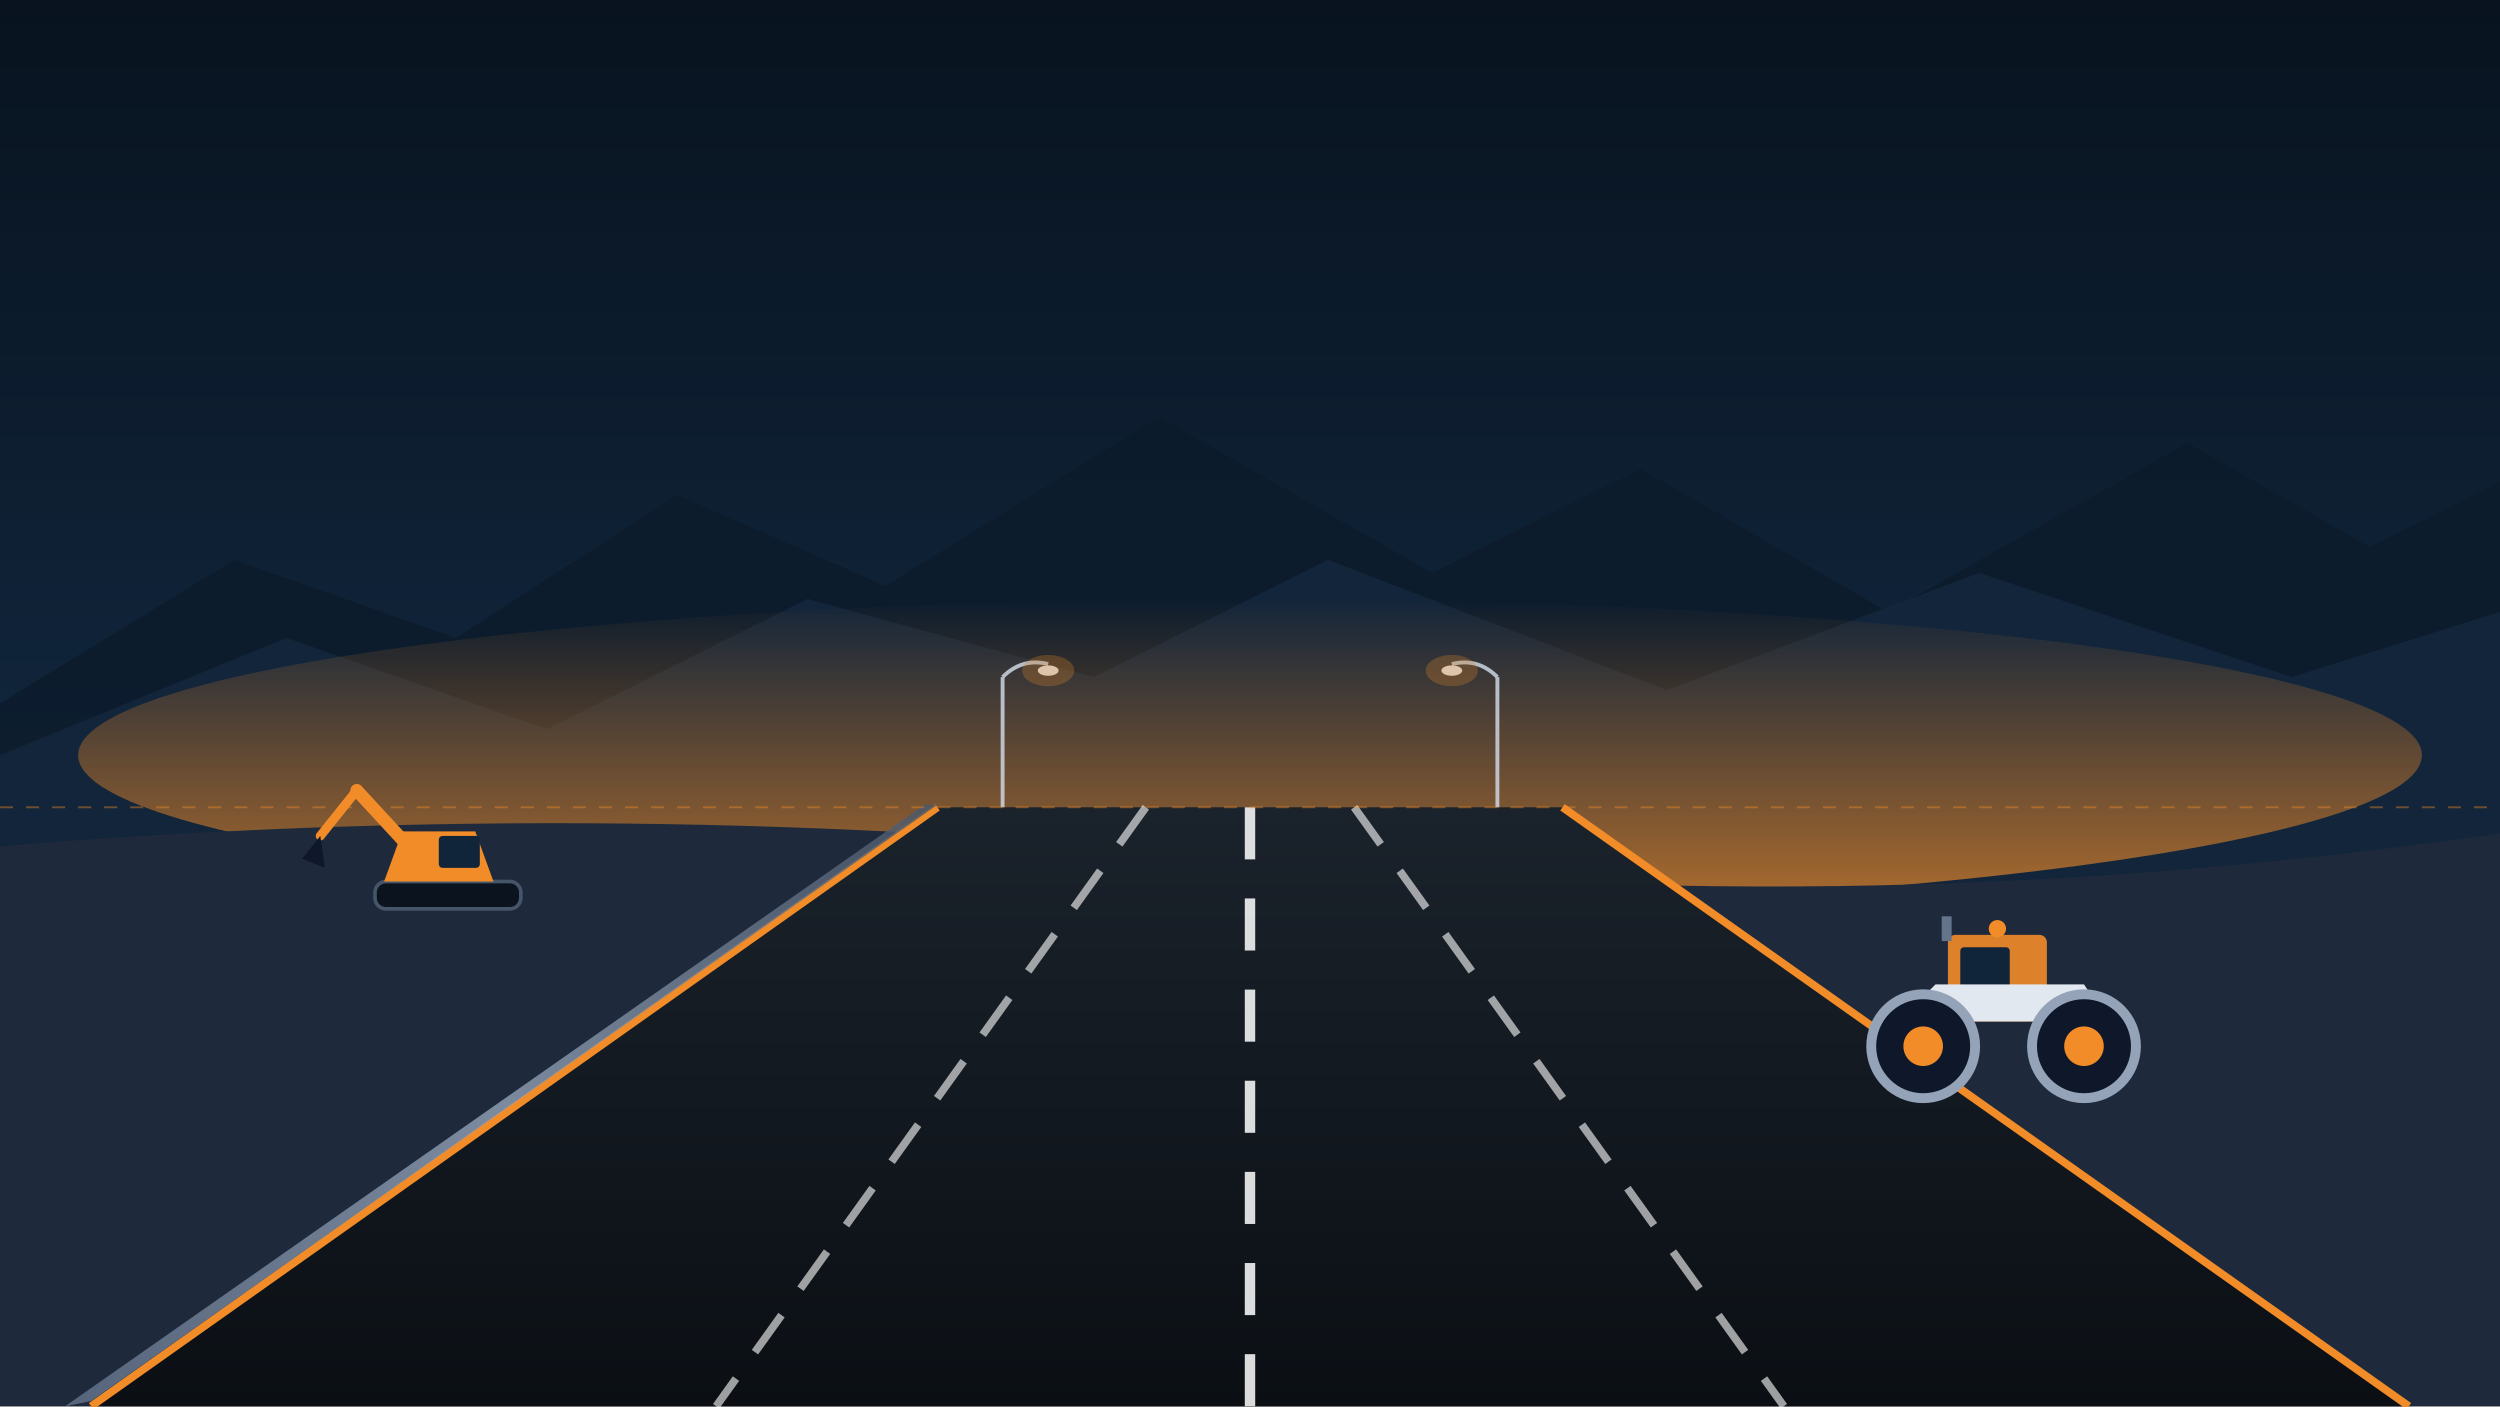
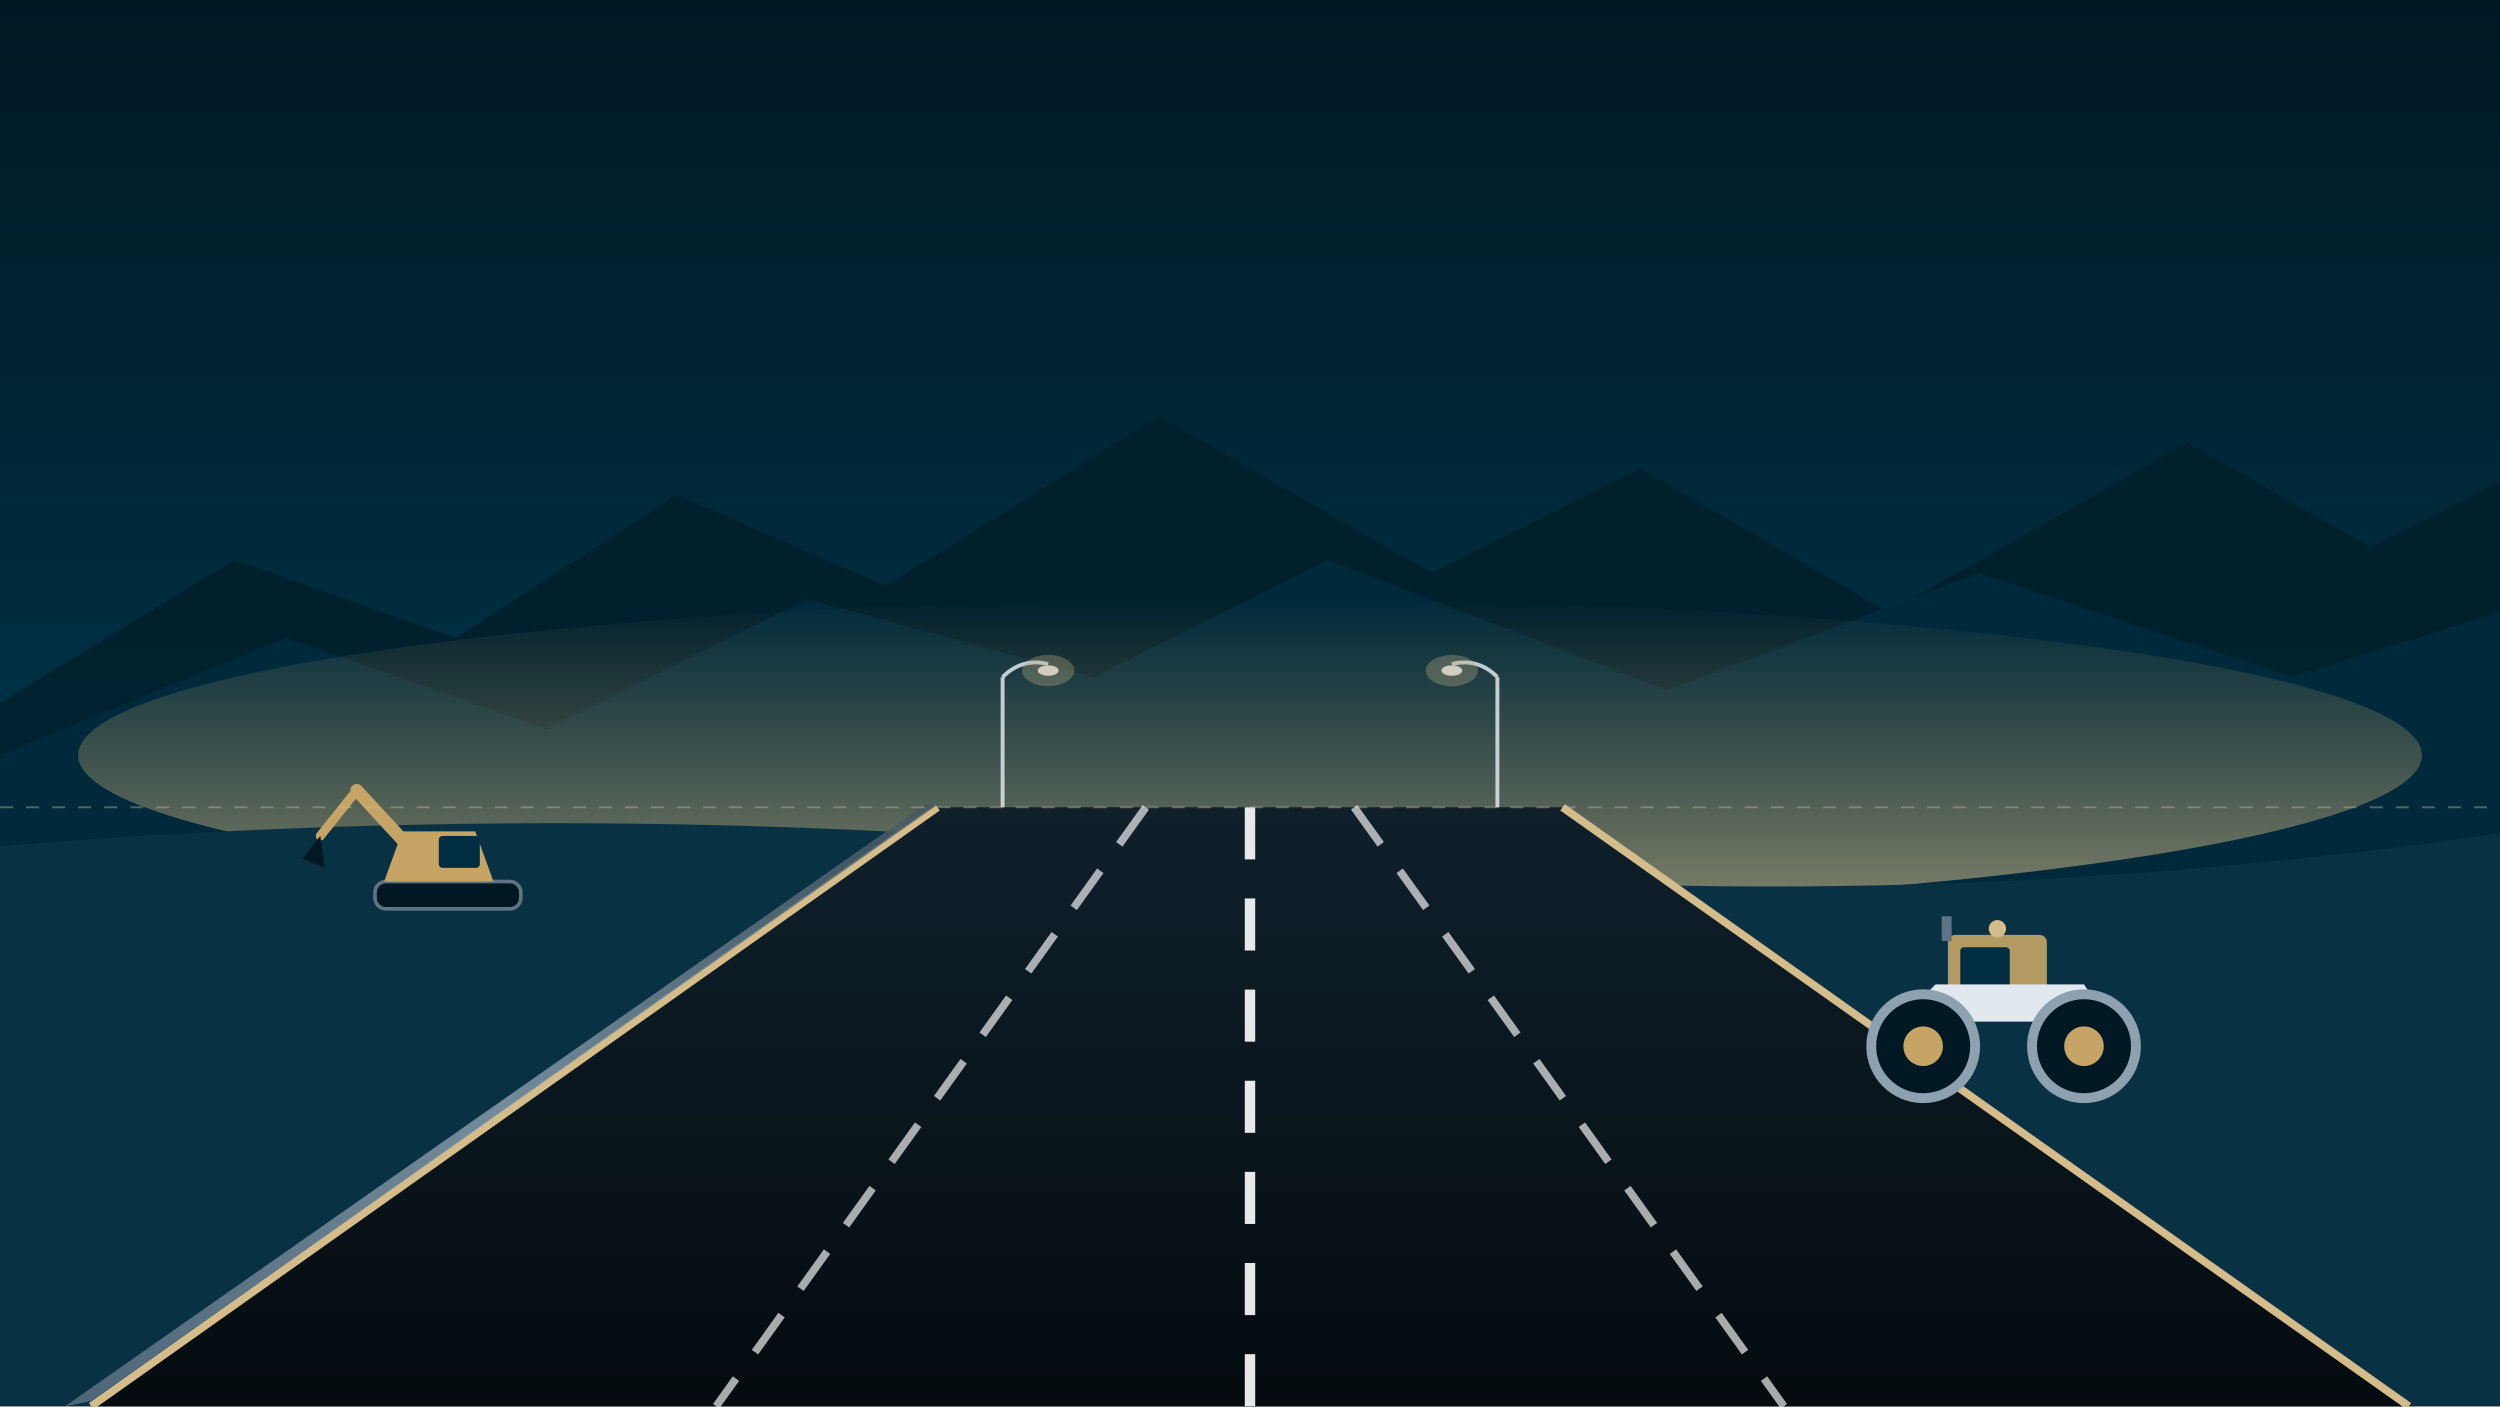
<svg xmlns="http://www.w3.org/2000/svg" viewBox="0 0 1920 1080" width="100%" height="100%">
  <defs>
    <linearGradient id="skyGrad" x1="0%" y1="0%" x2="0%" y2="100%">
-       <stop offset="0%" stop-color="#08131F" />
-       <stop offset="50%" stop-color="#10243A" />
-       <stop offset="85%" stop-color="#1B3B5C" />
-       <stop offset="100%" stop-color="#3A2818" />
+       <stop offset="0%" stop-color="#001824" />
+       <stop offset="45%" stop-color="#002D3F" />
+       <stop offset="80%" stop-color="#004763" />
+       <stop offset="100%" stop-color="#3A3425" />
    </linearGradient>
-     <linearGradient id="orangeGlow" x1="0%" y1="100%" x2="0%" y2="0%">
-       <stop offset="0%" stop-color="#F28C28" stop-opacity="0.7" />
-       <stop offset="100%" stop-color="#F28C28" stop-opacity="0" />
+     <linearGradient id="goldGlow" x1="0%" y1="100%" x2="0%" y2="0%">
+       <stop offset="0%" stop-color="#D4BC8B" stop-opacity="0.6" />
+       <stop offset="100%" stop-color="#C5A465" stop-opacity="0" />
    </linearGradient>
    <linearGradient id="roadGrad" x1="50%" y1="0%" x2="50%" y2="100%">
-       <stop offset="0%" stop-color="#1A222B" />
-       <stop offset="100%" stop-color="#0B0F14" />
+       <stop offset="0%" stop-color="#0F202B" />
+       <stop offset="100%" stop-color="#050B0F" />
    </linearGradient>
    <linearGradient id="concreteBarrier" x1="0%" y1="0%" x2="100%" y2="0%">
-       <stop offset="0%" stop-color="#64748B" />
-       <stop offset="50%" stop-color="#94A3B8" />
-       <stop offset="100%" stop-color="#475569" />
+       <stop offset="0%" stop-color="#5E7383" />
+       <stop offset="50%" stop-color="#8DA1B0" />
+       <stop offset="100%" stop-color="#415360" />
    </linearGradient>
  </defs>
  <rect width="1920" height="1080" fill="url(#skyGrad)" />
-   <path d="M0 540 L180 430 L350 490 L520 380 L680 450 L890 320 L1100 440 L1260 360 L1450 470 L1680 340 L1820 420 L1920 370 L1920 750 L0 750 Z" fill="#0C1B2B" opacity="0.85" />
-   <path d="M0 580 L220 490 L420 560 L620 460 L840 520 L1020 430 L1280 530 L1520 440 L1760 520 L1920 470 L1920 800 L0 800 Z" fill="#13263B" opacity="0.95" />
-   <ellipse cx="960" cy="580" rx="900" ry="120" fill="url(#orangeGlow)" />
-   <path d="M0 650 Q480 610 960 660 T1920 640 L1920 1080 L0 1080 Z" fill="#1E293B" />
+   <path d="M0 540 L180 430 L350 490 L520 380 L680 450 L890 320 L1100 440 L1260 360 L1450 470 L1680 340 L1820 420 L1920 370 L1920 750 L0 750 Z" fill="#001F2C" opacity="0.9" />
+   <path d="M0 580 L220 490 L420 560 L620 460 L840 520 L1020 430 L1280 530 L1520 440 L1760 520 L1920 470 L1920 800 L0 800 Z" fill="#002A3C" opacity="0.95" />
+   <ellipse cx="960" cy="580" rx="900" ry="120" fill="url(#goldGlow)" />
+   <path d="M0 650 Q480 610 960 660 T1920 640 L1920 1080 L0 1080 Z" fill="#093144" />
  <path d="M720 620 L1200 620 L1850 1080 L70 1080 Z" fill="url(#roadGrad)" />
-   <line x1="960" y1="620" x2="960" y2="1080" stroke="#FFFFFF" stroke-width="8" stroke-dasharray="40,30" opacity="0.85" />
-   <line x1="880" y1="620" x2="550" y2="1080" stroke="#FFFFFF" stroke-width="6" stroke-dasharray="35,25" opacity="0.6" />
-   <line x1="1040" y1="620" x2="1370" y2="1080" stroke="#FFFFFF" stroke-width="6" stroke-dasharray="35,25" opacity="0.6" />
-   <line x1="720" y1="620" x2="70" y2="1080" stroke="#F28C28" stroke-width="6" />
-   <line x1="1200" y1="620" x2="1850" y2="1080" stroke="#F28C28" stroke-width="6" />
+   <line x1="960" y1="620" x2="960" y2="1080" stroke="#FFFFFF" stroke-width="8" stroke-dasharray="40,30" opacity="0.9" />
+   <line x1="880" y1="620" x2="550" y2="1080" stroke="#FFFFFF" stroke-width="6" stroke-dasharray="35,25" opacity="0.65" />
+   <line x1="1040" y1="620" x2="1370" y2="1080" stroke="#FFFFFF" stroke-width="6" stroke-dasharray="35,25" opacity="0.65" />
+   <line x1="720" y1="620" x2="70" y2="1080" stroke="#D4BC8B" stroke-width="6" />
+   <line x1="1200" y1="620" x2="1850" y2="1080" stroke="#D4BC8B" stroke-width="6" />
  <path d="M720 618 L70 1076 L50 1080 L710 618 Z" fill="url(#concreteBarrier)" opacity="0.8" />
  <g transform="translate(1420, 680) scale(0.95)">
-     <rect x="80" y="40" width="80" height="70" rx="6" fill="#F28C28" opacity="0.9" />
-     <rect x="90" y="50" width="40" height="35" rx="3" fill="#10243A" />
+     <rect x="80" y="40" width="80" height="70" rx="6" fill="#C5A465" opacity="0.9" />
+     <rect x="90" y="50" width="40" height="35" rx="3" fill="#002D3F" />
    <polygon points="40,110 210,110 190,80 70,80" fill="#E2E8F0" />
-     <rect x="75" y="25" width="8" height="20" fill="#64748B" />
-     <circle cx="120" cy="35" r="7" fill="#F28C28" />
-     <ellipse cx="60" cy="130" rx="42" ry="42" fill="#0F172A" stroke="#94A3B8" stroke-width="8" />
-     <circle cx="60" cy="130" r="16" fill="#F28C28" />
-     <ellipse cx="190" cy="130" rx="42" ry="42" fill="#0F172A" stroke="#94A3B8" stroke-width="8" />
-     <circle cx="190" cy="130" r="16" fill="#F28C28" />
+     <rect x="75" y="25" width="8" height="20" fill="#5E7383" />
+     <circle cx="120" cy="35" r="7" fill="#D4BC8B" />
+     <ellipse cx="60" cy="130" rx="42" ry="42" fill="#001824" stroke="#8DA1B0" stroke-width="8" />
+     <circle cx="60" cy="130" r="16" fill="#C5A465" />
+     <ellipse cx="190" cy="130" rx="42" ry="42" fill="#001824" stroke="#8DA1B0" stroke-width="8" />
+     <circle cx="190" cy="130" r="16" fill="#C5A465" />
  </g>
  <g transform="translate(260, 600) scale(0.7)">
-     <rect x="40" y="110" width="160" height="30" rx="12" fill="#0B131F" stroke="#475569" stroke-width="4" />
-     <polygon points="50,110 170,110 150,55 70,55" fill="#F28C28" />
-     <rect x="110" y="60" width="45" height="35" rx="4" fill="#10243A" />
-     <line x1="80" y1="75" x2="20" y2="10" stroke="#F28C28" stroke-width="14" stroke-linecap="round" />
-     <line x1="20" y1="10" x2="-20" y2="60" stroke="#F28C28" stroke-width="10" stroke-linecap="round" />
-     <path d="M-20 60 L-40 85 L-15 95 Z" fill="#0F172A" />
+     <rect x="40" y="110" width="160" height="30" rx="12" fill="#001824" stroke="#5E7383" stroke-width="4" />
+     <polygon points="50,110 170,110 150,55 70,55" fill="#C5A465" />
+     <rect x="110" y="60" width="45" height="35" rx="4" fill="#002D3F" />
+     <line x1="80" y1="75" x2="20" y2="10" stroke="#C5A465" stroke-width="14" stroke-linecap="round" />
+     <line x1="20" y1="10" x2="-20" y2="60" stroke="#C5A465" stroke-width="10" stroke-linecap="round" />
+     <path d="M-20 60 L-40 85 L-15 95 Z" fill="#001824" />
  </g>
  <g opacity="0.85">
-     <line x1="770" y1="620" x2="770" y2="520" stroke="#CBD5E1" stroke-width="3" />
-     <path d="M770 520 Q785 505 805 510" stroke="#CBD5E1" stroke-width="3" fill="none" />
+     <line x1="770" y1="620" x2="770" y2="520" stroke="#DFE5EB" stroke-width="3" />
+     <path d="M770 520 Q785 505 805 510" stroke="#DFE5EB" stroke-width="3" fill="none" />
    <ellipse cx="805" cy="515" rx="8" ry="4" fill="#FFFFFF" />
-     <ellipse cx="805" cy="515" rx="20" ry="12" fill="#F28C28" opacity="0.3" />
-     <line x1="1150" y1="620" x2="1150" y2="520" stroke="#CBD5E1" stroke-width="3" />
-     <path d="M1150 520 Q1135 505 1115 510" stroke="#CBD5E1" stroke-width="3" fill="none" />
+     <ellipse cx="805" cy="515" rx="20" ry="12" fill="#D4BC8B" opacity="0.35" />
+     <line x1="1150" y1="620" x2="1150" y2="520" stroke="#DFE5EB" stroke-width="3" />
+     <path d="M1150 520 Q1135 505 1115 510" stroke="#DFE5EB" stroke-width="3" fill="none" />
    <ellipse cx="1115" cy="515" rx="8" ry="4" fill="#FFFFFF" />
-     <ellipse cx="1115" cy="515" rx="20" ry="12" fill="#F28C28" opacity="0.3" />
+     <ellipse cx="1115" cy="515" rx="20" ry="12" fill="#D4BC8B" opacity="0.35" />
  </g>
-   <line x1="0" y1="620" x2="1920" y2="620" stroke="#F28C28" stroke-width="1.5" stroke-dasharray="10,10" opacity="0.4" />
+   <line x1="0" y1="620" x2="1920" y2="620" stroke="#D4BC8B" stroke-width="1.5" stroke-dasharray="10,10" opacity="0.4" />
</svg>
